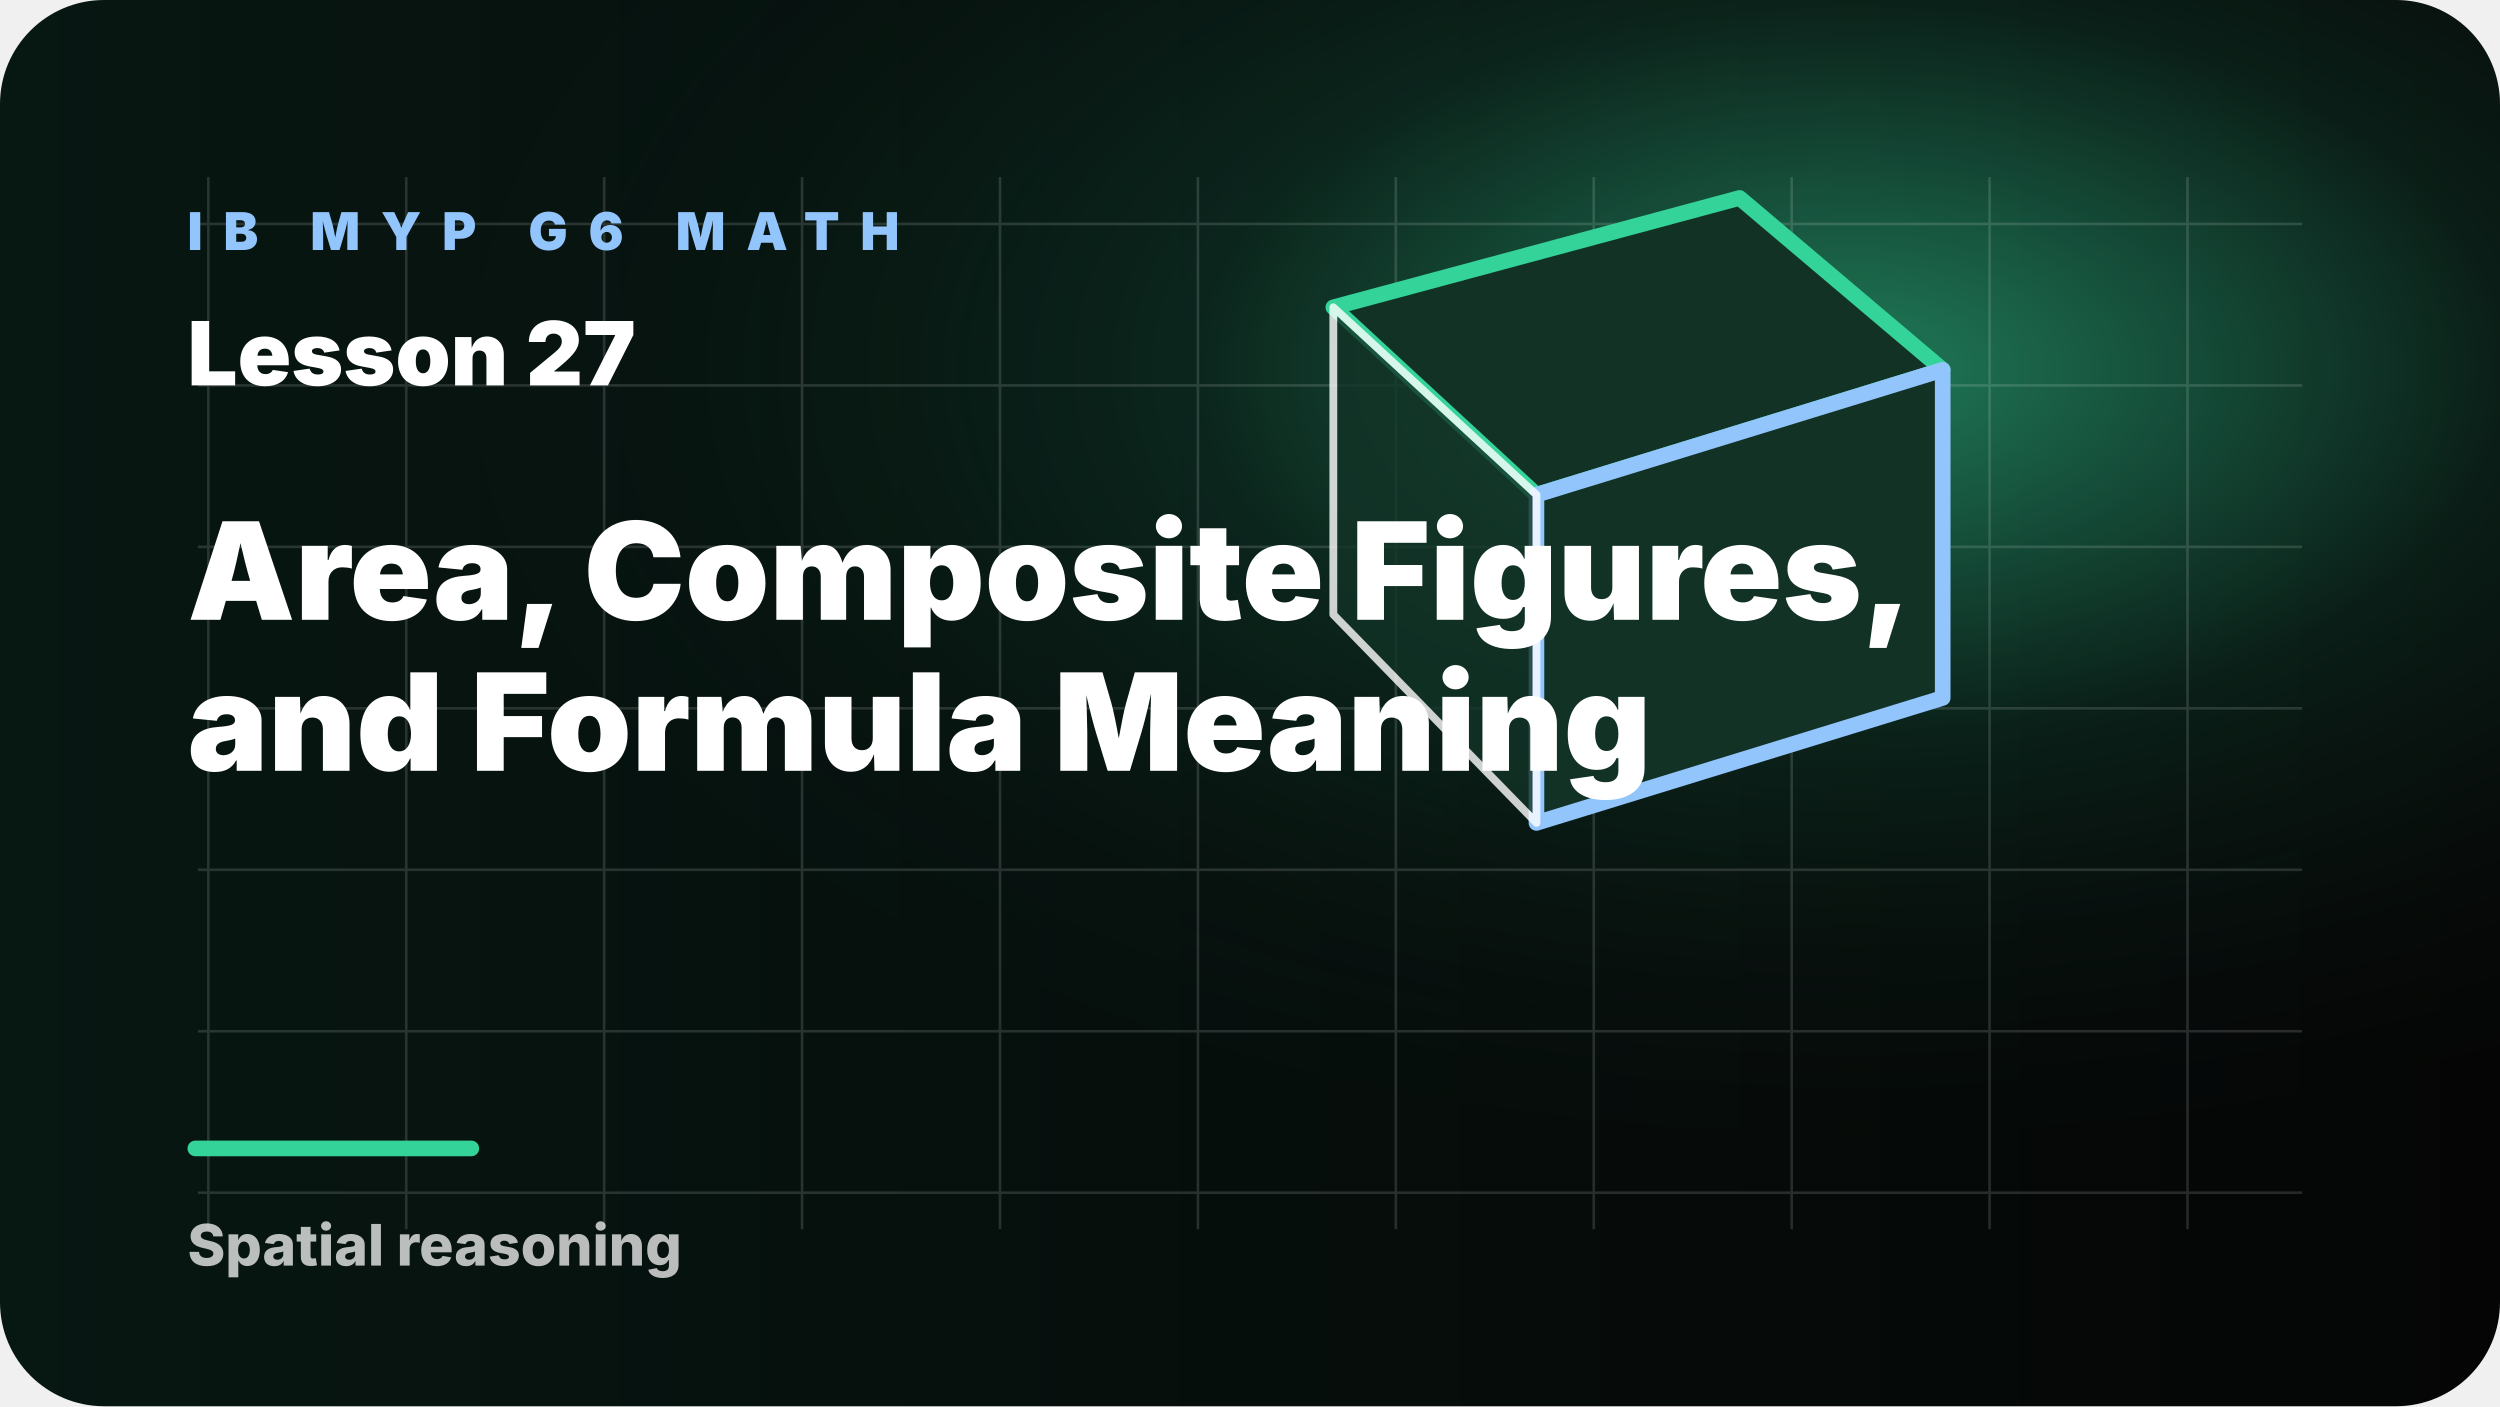
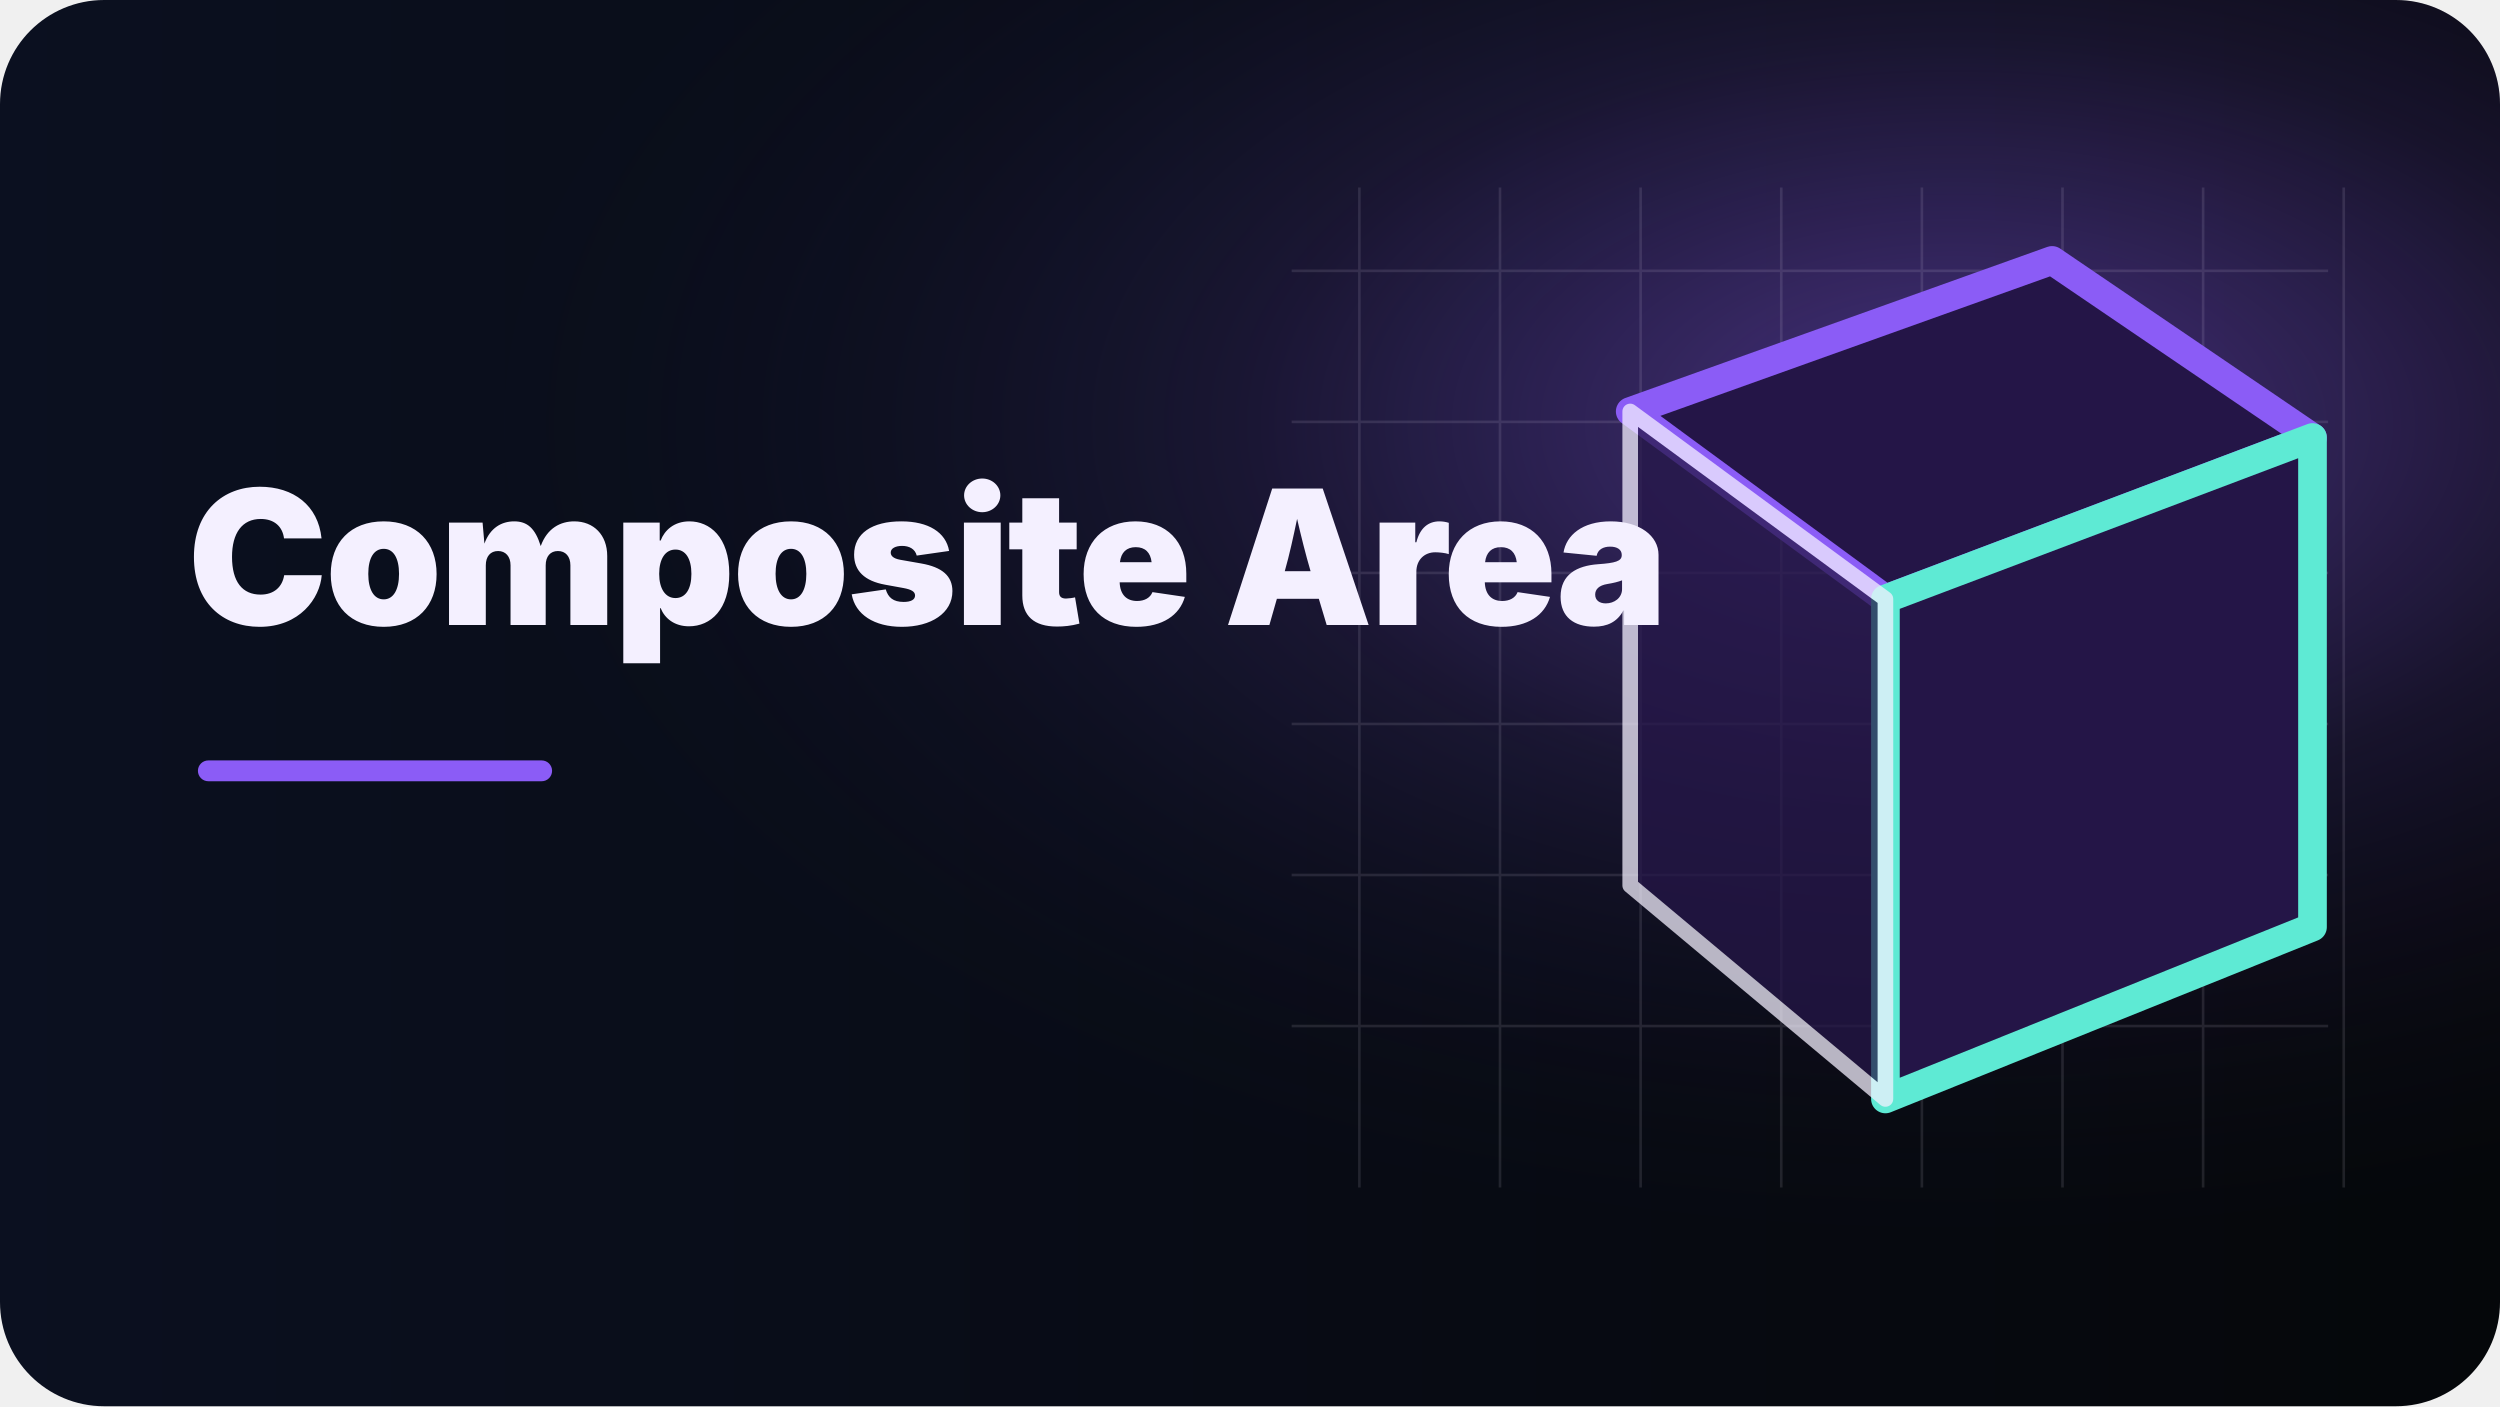
- <svg xmlns="http://www.w3.org/2000/svg" width="960" height="540" viewBox="0 0 960 540" role="img" aria-label="Area, Composite Figures, and Formula Meaning">
+ <svg xmlns="http://www.w3.org/2000/svg" width="960" height="540" viewBox="0 0 960 540" role="img" aria-label="Composite Area">
  <defs>
-     <radialGradient id="glow27" cx="74%" cy="26%" r="58%">
-       <stop offset="0" stop-color="#34d399" stop-opacity="0.56" />
-       <stop offset="0.45" stop-color="#34d399" stop-opacity="0.12" />
-       <stop offset="1" stop-color="#071712" stop-opacity="0" />
+     <radialGradient id="glow" cx="78%" cy="30%" r="60%">
+       <stop offset="0" stop-color="#8b5cf6" stop-opacity="0.48" />
+       <stop offset="0.46" stop-color="#8b5cf6" stop-opacity="0.14" />
+       <stop offset="1" stop-color="#0b1020" stop-opacity="0" />
    </radialGradient>
-     <linearGradient id="shade27" x1="0" x2="1">
-       <stop offset="0" stop-color="#071712" />
-       <stop offset="1" stop-color="#050505" />
+     <linearGradient id="base" x1="0" x2="1">
+       <stop offset="0" stop-color="#0b1020" />
+       <stop offset="1" stop-color="#05070a" />
    </linearGradient>
  </defs>
-   <rect width="960" height="540" rx="40" fill="url(#shade27)" />
-   <rect width="960" height="540" rx="40" fill="url(#glow27)" />
-   <g opacity="0.14" stroke="white" stroke-width="1">
-     <line x1="80" y1="68" x2="80" y2="472" />
-     <line x1="156" y1="68" x2="156" y2="472" />
-     <line x1="232" y1="68" x2="232" y2="472" />
-     <line x1="308" y1="68" x2="308" y2="472" />
-     <line x1="384" y1="68" x2="384" y2="472" />
-     <line x1="460" y1="68" x2="460" y2="472" />
-     <line x1="536" y1="68" x2="536" y2="472" />
-     <line x1="612" y1="68" x2="612" y2="472" />
-     <line x1="688" y1="68" x2="688" y2="472" />
-     <line x1="764" y1="68" x2="764" y2="472" />
-     <line x1="840" y1="68" x2="840" y2="472" />
-     <line x1="76" y1="86" x2="884" y2="86" />
-     <line x1="76" y1="148" x2="884" y2="148" />
-     <line x1="76" y1="210" x2="884" y2="210" />
-     <line x1="76" y1="272" x2="884" y2="272" />
-     <line x1="76" y1="334" x2="884" y2="334" />
-     <line x1="76" y1="396" x2="884" y2="396" />
-     <line x1="76" y1="458" x2="884" y2="458" />
+   <rect width="960" height="540" rx="40" fill="url(#base)" />
+   <rect width="960" height="540" rx="40" fill="url(#glow)" />
+   <g opacity="0.11" stroke="#f4f0ff" stroke-width="1">
+     <line x1="522" y1="72" x2="522" y2="456" />
+     <line x1="576" y1="72" x2="576" y2="456" />
+     <line x1="630" y1="72" x2="630" y2="456" />
+     <line x1="684" y1="72" x2="684" y2="456" />
+     <line x1="738" y1="72" x2="738" y2="456" />
+     <line x1="792" y1="72" x2="792" y2="456" />
+     <line x1="846" y1="72" x2="846" y2="456" />
+     <line x1="900" y1="72" x2="900" y2="456" />
+     <line x1="496" y1="104" x2="894" y2="104" />
+     <line x1="496" y1="162" x2="894" y2="162" />
+     <line x1="496" y1="220" x2="894" y2="220" />
+     <line x1="496" y1="278" x2="894" y2="278" />
+     <line x1="496" y1="336" x2="894" y2="336" />
+     <line x1="496" y1="394" x2="894" y2="394" />
  </g>
-   <g fill="none" stroke-linejoin="round">
-     <polygon points="512,118 668,76 746,142 590,190" fill="#123225" stroke="#34d399" stroke-width="6" />
-     <polygon points="590,190 746,142 746,268 590,316" fill="#123225" stroke="#93c5fd" stroke-width="6" />
-     <polygon points="512,118 590,190 590,316 512,236" fill="#123225" stroke="white" stroke-width="3" opacity="0.8" />
+   <g stroke-linecap="round" stroke-linejoin="round">
+     <polygon points="626,158 788,100 888,168 724,230" fill="#241547" stroke="#8b5cf6" stroke-width="11" />
+     <polygon points="724,230 888,168 888,356 724,422" fill="#241547" stroke="#5eead4" stroke-width="11" />
+     <polygon points="626,158 724,230 724,422 626,340" fill="#241547" stroke="#f4f0ff" stroke-width="6" opacity="0.74" />
  </g>
  <g font-family="Inter, Arial, sans-serif">
-     <text x="72" y="96" fill="#93c5fd" font-size="20" font-weight="900" letter-spacing="8">IB MYP G6 MATH</text>
-     <text x="72" y="148" fill="white" font-size="34" font-weight="900">Lesson 27</text>
-     <text x="72" y="238" fill="white" font-size="52" font-weight="950">Area, Composite Figures,</text>
-     <text x="72" y="296" fill="white" font-size="52" font-weight="950">and Formula Meaning</text>
-     <rect x="72" y="438" width="112" height="6" rx="3" fill="#34d399" />
-     <text x="72" y="486" fill="rgba(255,255,255,0.72)" font-size="22" font-weight="800">Spatial reasoning</text>
+     <text x="72" y="240" fill="#f4f0ff" font-size="72" font-weight="950" letter-spacing="-1">Composite Area</text>
+     <rect x="76" y="292" width="136" height="8" rx="4" fill="#8b5cf6" />
  </g>
</svg>
